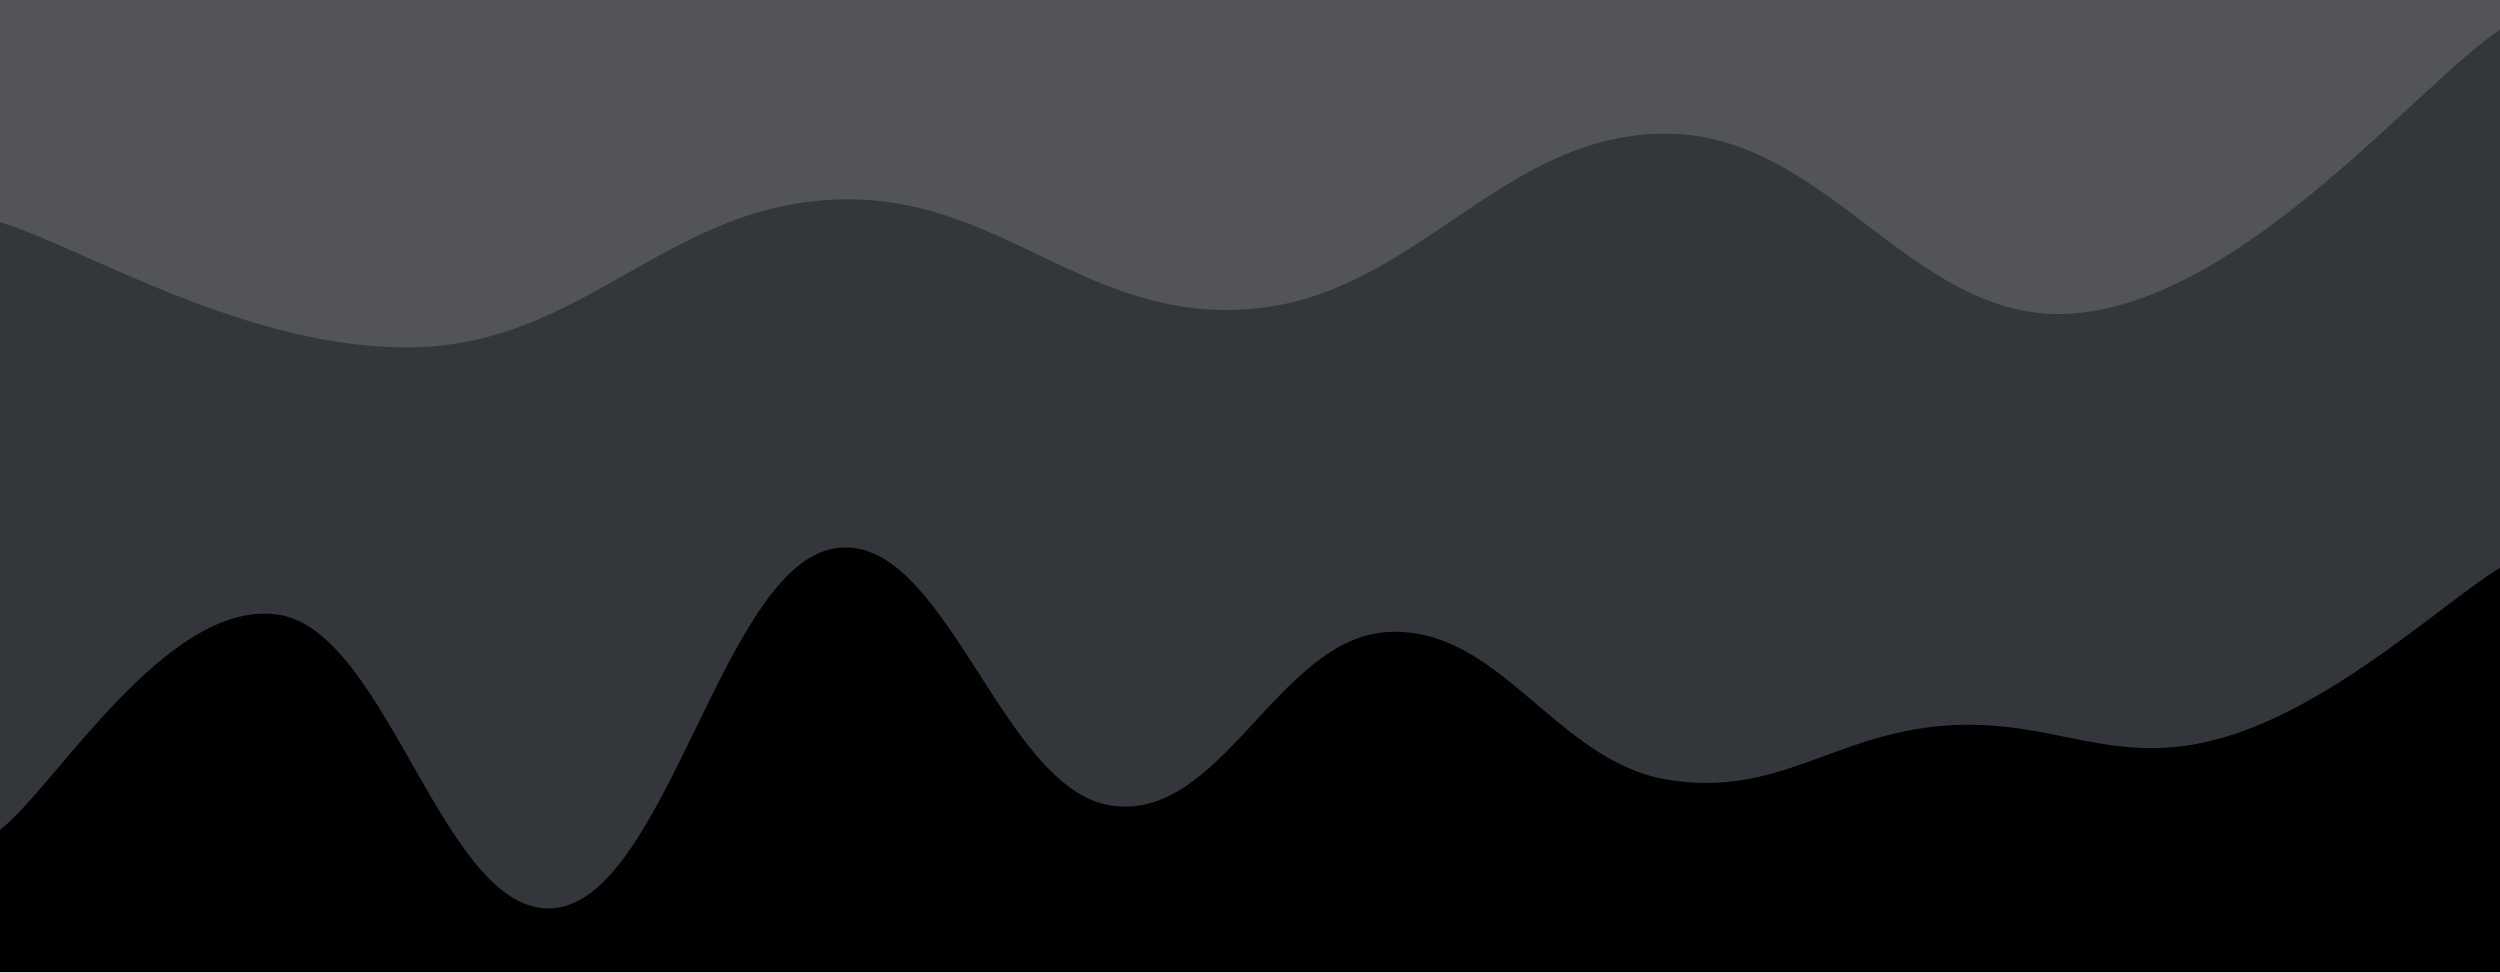
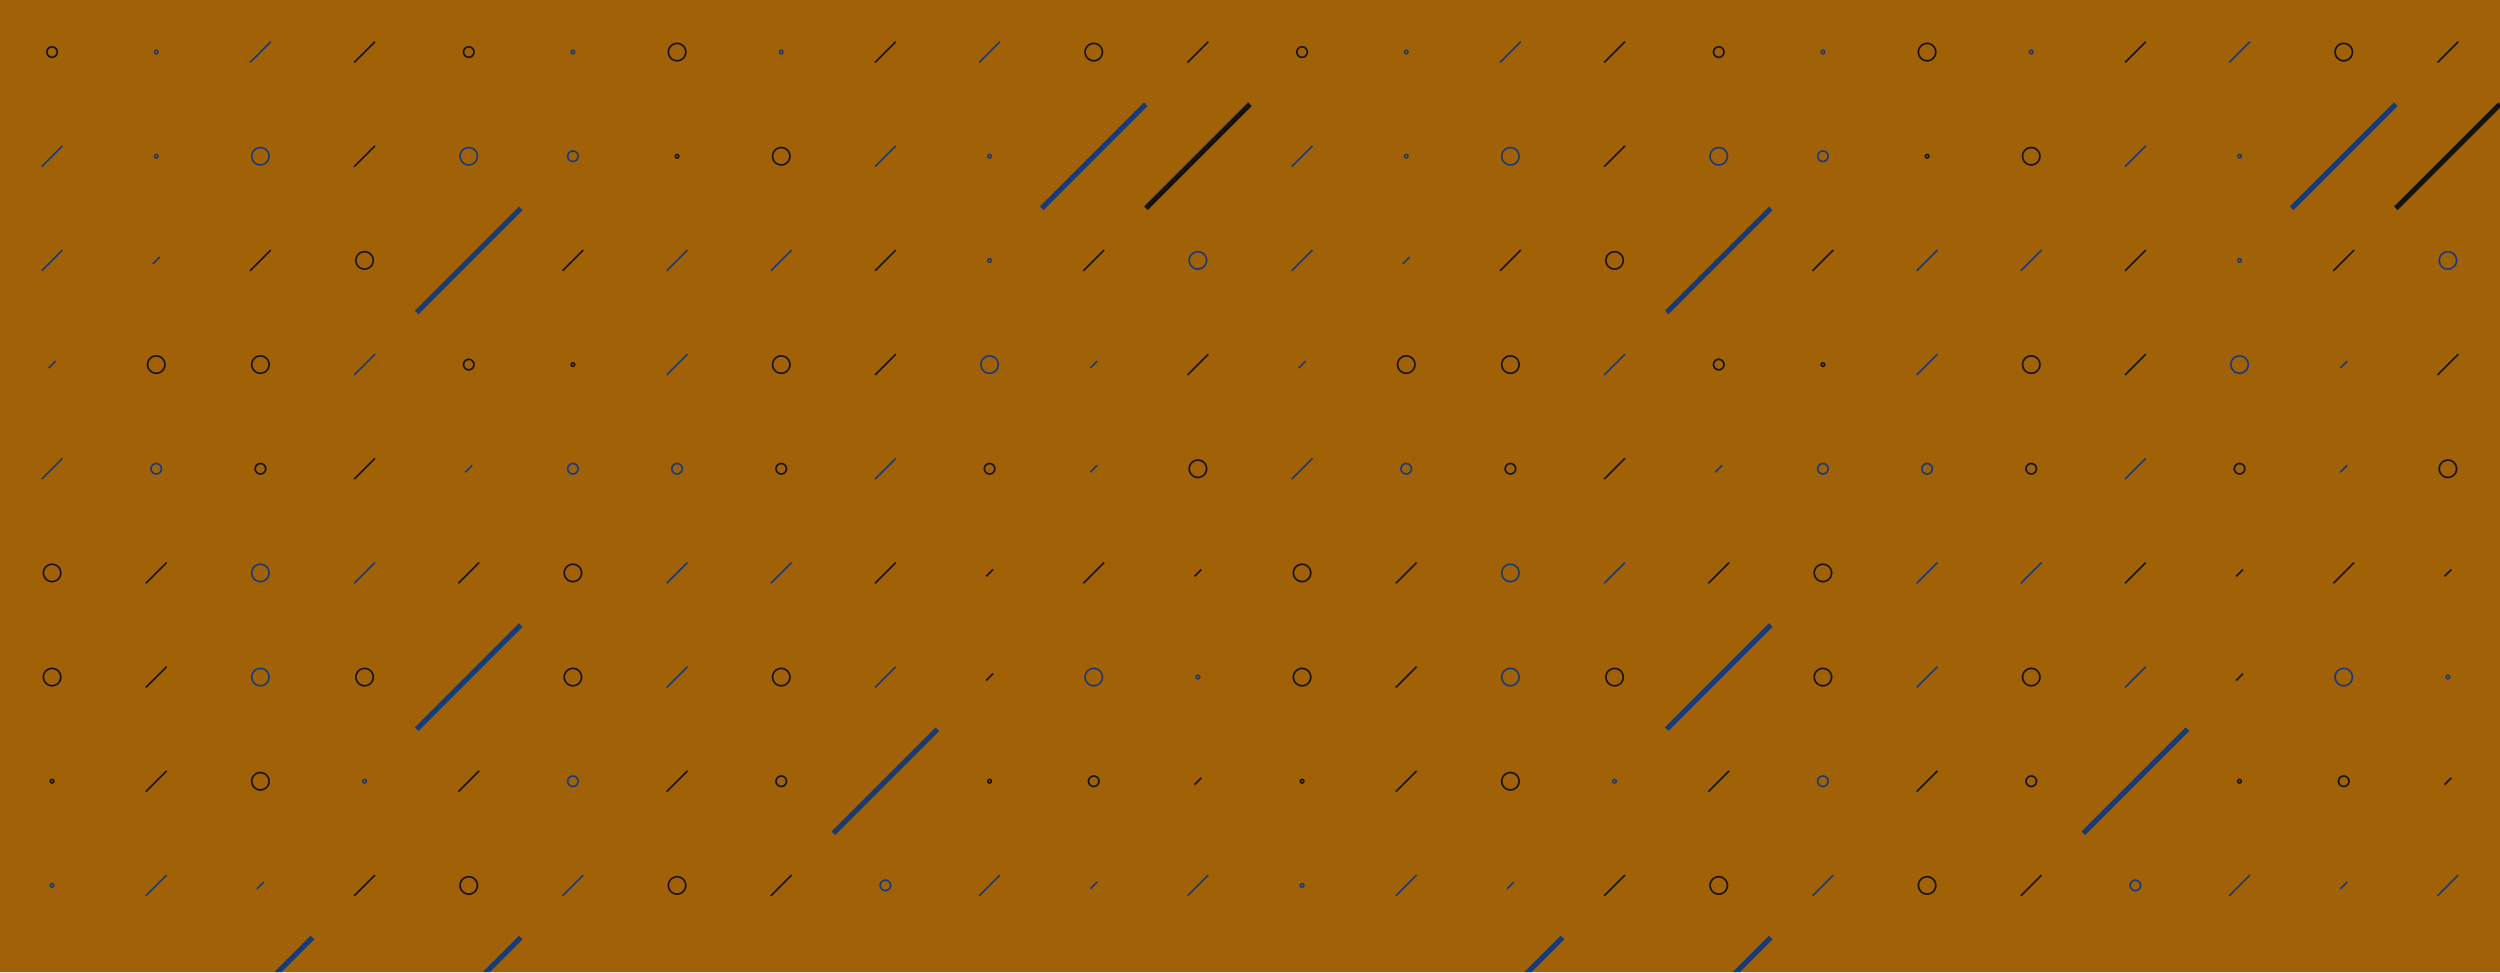
- <svg xmlns="http://www.w3.org/2000/svg" version="1.1" width="1440" height="560" preserveAspectRatio="none" viewBox="0 0 1440 560">
-   <g mask="url(&quot;#SvgjsMask1062&quot;)" fill="none">
-     <rect width="1440" height="560" x="0" y="0" fill="rgba(82, 84, 87, 1)" />
-     <path d="M 0,128 C 48,142.4 144,202.6 240,200 C 336,197.4 384,119.4 480,115 C 576,110.6 624,185.6 720,178 C 816,170.4 864,76.6 960,77 C 1056,77.4 1104,192 1200,180 C 1296,168 1392,49.6 1440,17L1440 560L0 560z" fill="rgba(51, 55, 59, 1)" />
-     <path d="M 0,478 C 32,453.2 96,345 160,354 C 224,363 256,530.6 320,523 C 384,515.4 416,327.8 480,316 C 544,304.2 576,454.4 640,464 C 704,473.6 736,367 800,364 C 864,361 896,438.2 960,449 C 1024,459.8 1056,422.8 1120,418 C 1184,413.2 1216,443.2 1280,425 C 1344,406.8 1408,346.6 1440,327L1440 560L0 560z" fill="rgba(0, 0, 0, 1)" />
+ <svg xmlns="http://www.w3.org/2000/svg" xmlns:xlink="http://www.w3.org/1999/xlink" version="1.1" width="1440" height="560" preserveAspectRatio="none" viewBox="0 0 1440 560">
+   <g mask="url(&quot;#SvgjsMask1076&quot;)" fill="none">
+     <rect width="1440" height="560" x="0" y="0" fill="rgba(161, 98, 7, 1)" />
+     <use xlink:href="#SvgjsSymbol1083" x="0" y="0" />
+     <use xlink:href="#SvgjsSymbol1083" x="720" y="0" />
  </g>
  <defs>
-     <mask id="SvgjsMask1062">
+     <mask id="SvgjsMask1076">
      <rect width="1440" height="560" fill="#ffffff" />
    </mask>
+     <path d="M-1 0 a1 1 0 1 0 2 0 a1 1 0 1 0 -2 0z" id="SvgjsPath1081" />
+     <path d="M-3 0 a3 3 0 1 0 6 0 a3 3 0 1 0 -6 0z" id="SvgjsPath1077" />
+     <path d="M-5 0 a5 5 0 1 0 10 0 a5 5 0 1 0 -10 0z" id="SvgjsPath1080" />
+     <path d="M2 -2 L-2 2z" id="SvgjsPath1079" />
+     <path d="M6 -6 L-6 6z" id="SvgjsPath1078" />
+     <path d="M30 -30 L-30 30z" id="SvgjsPath1082" />
  </defs>
+   <symbol id="SvgjsSymbol1083">
+     <use xlink:href="#SvgjsPath1077" x="30" y="30" stroke="rgba(21, 18, 15, 1)" />
+     <use xlink:href="#SvgjsPath1078" x="30" y="90" stroke="rgba(23, 58, 120, 1)" />
+     <use xlink:href="#SvgjsPath1078" x="30" y="150" stroke="rgba(23, 58, 120, 1)" />
+     <use xlink:href="#SvgjsPath1079" x="30" y="210" stroke="rgba(23, 58, 120, 1)" />
+     <use xlink:href="#SvgjsPath1078" x="30" y="270" stroke="rgba(23, 58, 120, 1)" />
+     <use xlink:href="#SvgjsPath1080" x="30" y="330" stroke="rgba(21, 18, 15, 1)" />
+     <use xlink:href="#SvgjsPath1080" x="30" y="390" stroke="rgba(21, 18, 15, 1)" />
+     <use xlink:href="#SvgjsPath1081" x="30" y="450" stroke="rgba(21, 18, 15, 1)" />
+     <use xlink:href="#SvgjsPath1081" x="30" y="510" stroke="rgba(23, 58, 120, 1)" />
+     <use xlink:href="#SvgjsPath1081" x="30" y="570" stroke="rgba(23, 58, 120, 1)" />
+     <use xlink:href="#SvgjsPath1081" x="90" y="30" stroke="rgba(23, 58, 120, 1)" />
+     <use xlink:href="#SvgjsPath1081" x="90" y="90" stroke="rgba(23, 58, 120, 1)" />
+     <use xlink:href="#SvgjsPath1079" x="90" y="150" stroke="rgba(23, 58, 120, 1)" />
+     <use xlink:href="#SvgjsPath1080" x="90" y="210" stroke="rgba(21, 18, 15, 1)" />
+     <use xlink:href="#SvgjsPath1077" x="90" y="270" stroke="rgba(23, 58, 120, 1)" />
+     <use xlink:href="#SvgjsPath1078" x="90" y="330" stroke="rgba(21, 18, 15, 1)" />
+     <use xlink:href="#SvgjsPath1078" x="90" y="390" stroke="rgba(21, 18, 15, 1)" />
+     <use xlink:href="#SvgjsPath1078" x="90" y="450" stroke="rgba(21, 18, 15, 1)" />
+     <use xlink:href="#SvgjsPath1078" x="90" y="510" stroke="rgba(23, 58, 120, 1)" />
+     <use xlink:href="#SvgjsPath1080" x="90" y="570" stroke="rgba(23, 58, 120, 1)" />
+     <use xlink:href="#SvgjsPath1078" x="150" y="30" stroke="rgba(23, 58, 120, 1)" />
+     <use xlink:href="#SvgjsPath1080" x="150" y="90" stroke="rgba(23, 58, 120, 1)" />
+     <use xlink:href="#SvgjsPath1078" x="150" y="150" stroke="rgba(21, 18, 15, 1)" />
+     <use xlink:href="#SvgjsPath1080" x="150" y="210" stroke="rgba(21, 18, 15, 1)" />
+     <use xlink:href="#SvgjsPath1077" x="150" y="270" stroke="rgba(21, 18, 15, 1)" />
+     <use xlink:href="#SvgjsPath1080" x="150" y="330" stroke="rgba(23, 58, 120, 1)" />
+     <use xlink:href="#SvgjsPath1080" x="150" y="390" stroke="rgba(23, 58, 120, 1)" />
+     <use xlink:href="#SvgjsPath1080" x="150" y="450" stroke="rgba(21, 18, 15, 1)" />
+     <use xlink:href="#SvgjsPath1079" x="150" y="510" stroke="rgba(23, 58, 120, 1)" />
+     <use xlink:href="#SvgjsPath1082" x="150" y="570" stroke="rgba(23, 58, 120, 1)" stroke-width="3" />
+     <use xlink:href="#SvgjsPath1078" x="210" y="30" stroke="rgba(21, 18, 15, 1)" />
+     <use xlink:href="#SvgjsPath1078" x="210" y="90" stroke="rgba(21, 18, 15, 1)" />
+     <use xlink:href="#SvgjsPath1080" x="210" y="150" stroke="rgba(21, 18, 15, 1)" />
+     <use xlink:href="#SvgjsPath1078" x="210" y="210" stroke="rgba(23, 58, 120, 1)" />
+     <use xlink:href="#SvgjsPath1078" x="210" y="270" stroke="rgba(21, 18, 15, 1)" />
+     <use xlink:href="#SvgjsPath1078" x="210" y="330" stroke="rgba(23, 58, 120, 1)" />
+     <use xlink:href="#SvgjsPath1080" x="210" y="390" stroke="rgba(21, 18, 15, 1)" />
+     <use xlink:href="#SvgjsPath1081" x="210" y="450" stroke="rgba(23, 58, 120, 1)" />
+     <use xlink:href="#SvgjsPath1078" x="210" y="510" stroke="rgba(21, 18, 15, 1)" />
+     <use xlink:href="#SvgjsPath1081" x="210" y="570" stroke="rgba(23, 58, 120, 1)" />
+     <use xlink:href="#SvgjsPath1077" x="270" y="30" stroke="rgba(21, 18, 15, 1)" />
+     <use xlink:href="#SvgjsPath1080" x="270" y="90" stroke="rgba(23, 58, 120, 1)" />
+     <use xlink:href="#SvgjsPath1082" x="270" y="150" stroke="rgba(23, 58, 120, 1)" stroke-width="3" />
+     <use xlink:href="#SvgjsPath1077" x="270" y="210" stroke="rgba(21, 18, 15, 1)" />
+     <use xlink:href="#SvgjsPath1079" x="270" y="270" stroke="rgba(23, 58, 120, 1)" />
+     <use xlink:href="#SvgjsPath1078" x="270" y="330" stroke="rgba(21, 18, 15, 1)" />
+     <use xlink:href="#SvgjsPath1082" x="270" y="390" stroke="rgba(23, 58, 120, 1)" stroke-width="3" />
+     <use xlink:href="#SvgjsPath1078" x="270" y="450" stroke="rgba(21, 18, 15, 1)" />
+     <use xlink:href="#SvgjsPath1080" x="270" y="510" stroke="rgba(21, 18, 15, 1)" />
+     <use xlink:href="#SvgjsPath1082" x="270" y="570" stroke="rgba(23, 58, 120, 1)" stroke-width="3" />
+     <use xlink:href="#SvgjsPath1081" x="330" y="30" stroke="rgba(23, 58, 120, 1)" />
+     <use xlink:href="#SvgjsPath1077" x="330" y="90" stroke="rgba(23, 58, 120, 1)" />
+     <use xlink:href="#SvgjsPath1078" x="330" y="150" stroke="rgba(21, 18, 15, 1)" />
+     <use xlink:href="#SvgjsPath1081" x="330" y="210" stroke="rgba(21, 18, 15, 1)" />
+     <use xlink:href="#SvgjsPath1077" x="330" y="270" stroke="rgba(23, 58, 120, 1)" />
+     <use xlink:href="#SvgjsPath1080" x="330" y="330" stroke="rgba(21, 18, 15, 1)" />
+     <use xlink:href="#SvgjsPath1080" x="330" y="390" stroke="rgba(21, 18, 15, 1)" />
+     <use xlink:href="#SvgjsPath1077" x="330" y="450" stroke="rgba(23, 58, 120, 1)" />
+     <use xlink:href="#SvgjsPath1078" x="330" y="510" stroke="rgba(23, 58, 120, 1)" />
+     <use xlink:href="#SvgjsPath1078" x="330" y="570" stroke="rgba(21, 18, 15, 1)" />
+     <use xlink:href="#SvgjsPath1080" x="390" y="30" stroke="rgba(21, 18, 15, 1)" />
+     <use xlink:href="#SvgjsPath1081" x="390" y="90" stroke="rgba(21, 18, 15, 1)" />
+     <use xlink:href="#SvgjsPath1078" x="390" y="150" stroke="rgba(23, 58, 120, 1)" />
+     <use xlink:href="#SvgjsPath1078" x="390" y="210" stroke="rgba(23, 58, 120, 1)" />
+     <use xlink:href="#SvgjsPath1077" x="390" y="270" stroke="rgba(23, 58, 120, 1)" />
+     <use xlink:href="#SvgjsPath1078" x="390" y="330" stroke="rgba(23, 58, 120, 1)" />
+     <use xlink:href="#SvgjsPath1078" x="390" y="390" stroke="rgba(23, 58, 120, 1)" />
+     <use xlink:href="#SvgjsPath1078" x="390" y="450" stroke="rgba(21, 18, 15, 1)" />
+     <use xlink:href="#SvgjsPath1080" x="390" y="510" stroke="rgba(21, 18, 15, 1)" />
+     <use xlink:href="#SvgjsPath1079" x="390" y="570" stroke="rgba(23, 58, 120, 1)" />
+     <use xlink:href="#SvgjsPath1081" x="450" y="30" stroke="rgba(23, 58, 120, 1)" />
+     <use xlink:href="#SvgjsPath1080" x="450" y="90" stroke="rgba(21, 18, 15, 1)" />
+     <use xlink:href="#SvgjsPath1078" x="450" y="150" stroke="rgba(23, 58, 120, 1)" />
+     <use xlink:href="#SvgjsPath1080" x="450" y="210" stroke="rgba(21, 18, 15, 1)" />
+     <use xlink:href="#SvgjsPath1077" x="450" y="270" stroke="rgba(21, 18, 15, 1)" />
+     <use xlink:href="#SvgjsPath1078" x="450" y="330" stroke="rgba(23, 58, 120, 1)" />
+     <use xlink:href="#SvgjsPath1080" x="450" y="390" stroke="rgba(21, 18, 15, 1)" />
+     <use xlink:href="#SvgjsPath1077" x="450" y="450" stroke="rgba(21, 18, 15, 1)" />
+     <use xlink:href="#SvgjsPath1078" x="450" y="510" stroke="rgba(21, 18, 15, 1)" />
+     <use xlink:href="#SvgjsPath1080" x="450" y="570" stroke="rgba(23, 58, 120, 1)" />
+     <use xlink:href="#SvgjsPath1078" x="510" y="30" stroke="rgba(21, 18, 15, 1)" />
+     <use xlink:href="#SvgjsPath1078" x="510" y="90" stroke="rgba(23, 58, 120, 1)" />
+     <use xlink:href="#SvgjsPath1078" x="510" y="150" stroke="rgba(21, 18, 15, 1)" />
+     <use xlink:href="#SvgjsPath1078" x="510" y="210" stroke="rgba(21, 18, 15, 1)" />
+     <use xlink:href="#SvgjsPath1078" x="510" y="270" stroke="rgba(23, 58, 120, 1)" />
+     <use xlink:href="#SvgjsPath1078" x="510" y="330" stroke="rgba(21, 18, 15, 1)" />
+     <use xlink:href="#SvgjsPath1078" x="510" y="390" stroke="rgba(23, 58, 120, 1)" />
+     <use xlink:href="#SvgjsPath1082" x="510" y="450" stroke="rgba(23, 58, 120, 1)" stroke-width="3" />
+     <use xlink:href="#SvgjsPath1077" x="510" y="510" stroke="rgba(23, 58, 120, 1)" />
+     <use xlink:href="#SvgjsPath1080" x="510" y="570" stroke="rgba(21, 18, 15, 1)" />
+     <use xlink:href="#SvgjsPath1078" x="570" y="30" stroke="rgba(23, 58, 120, 1)" />
+     <use xlink:href="#SvgjsPath1081" x="570" y="90" stroke="rgba(23, 58, 120, 1)" />
+     <use xlink:href="#SvgjsPath1081" x="570" y="150" stroke="rgba(23, 58, 120, 1)" />
+     <use xlink:href="#SvgjsPath1080" x="570" y="210" stroke="rgba(23, 58, 120, 1)" />
+     <use xlink:href="#SvgjsPath1077" x="570" y="270" stroke="rgba(21, 18, 15, 1)" />
+     <use xlink:href="#SvgjsPath1079" x="570" y="330" stroke="rgba(21, 18, 15, 1)" />
+     <use xlink:href="#SvgjsPath1079" x="570" y="390" stroke="rgba(21, 18, 15, 1)" />
+     <use xlink:href="#SvgjsPath1081" x="570" y="450" stroke="rgba(21, 18, 15, 1)" />
+     <use xlink:href="#SvgjsPath1078" x="570" y="510" stroke="rgba(23, 58, 120, 1)" />
+     <use xlink:href="#SvgjsPath1080" x="570" y="570" stroke="rgba(21, 18, 15, 1)" />
+     <use xlink:href="#SvgjsPath1080" x="630" y="30" stroke="rgba(21, 18, 15, 1)" />
+     <use xlink:href="#SvgjsPath1082" x="630" y="90" stroke="rgba(23, 58, 120, 1)" stroke-width="3" />
+     <use xlink:href="#SvgjsPath1078" x="630" y="150" stroke="rgba(21, 18, 15, 1)" />
+     <use xlink:href="#SvgjsPath1079" x="630" y="210" stroke="rgba(23, 58, 120, 1)" />
+     <use xlink:href="#SvgjsPath1079" x="630" y="270" stroke="rgba(23, 58, 120, 1)" />
+     <use xlink:href="#SvgjsPath1078" x="630" y="330" stroke="rgba(21, 18, 15, 1)" />
+     <use xlink:href="#SvgjsPath1080" x="630" y="390" stroke="rgba(23, 58, 120, 1)" />
+     <use xlink:href="#SvgjsPath1077" x="630" y="450" stroke="rgba(21, 18, 15, 1)" />
+     <use xlink:href="#SvgjsPath1079" x="630" y="510" stroke="rgba(23, 58, 120, 1)" />
+     <use xlink:href="#SvgjsPath1078" x="630" y="570" stroke="rgba(23, 58, 120, 1)" />
+     <use xlink:href="#SvgjsPath1078" x="690" y="30" stroke="rgba(21, 18, 15, 1)" />
+     <use xlink:href="#SvgjsPath1082" x="690" y="90" stroke="rgba(21, 18, 15, 1)" stroke-width="3" />
+     <use xlink:href="#SvgjsPath1080" x="690" y="150" stroke="rgba(23, 58, 120, 1)" />
+     <use xlink:href="#SvgjsPath1078" x="690" y="210" stroke="rgba(21, 18, 15, 1)" />
+     <use xlink:href="#SvgjsPath1080" x="690" y="270" stroke="rgba(21, 18, 15, 1)" />
+     <use xlink:href="#SvgjsPath1079" x="690" y="330" stroke="rgba(21, 18, 15, 1)" />
+     <use xlink:href="#SvgjsPath1081" x="690" y="390" stroke="rgba(23, 58, 120, 1)" />
+     <use xlink:href="#SvgjsPath1079" x="690" y="450" stroke="rgba(21, 18, 15, 1)" />
+     <use xlink:href="#SvgjsPath1078" x="690" y="510" stroke="rgba(23, 58, 120, 1)" />
+     <use xlink:href="#SvgjsPath1080" x="690" y="570" stroke="rgba(21, 18, 15, 1)" />
+   </symbol>
</svg>
